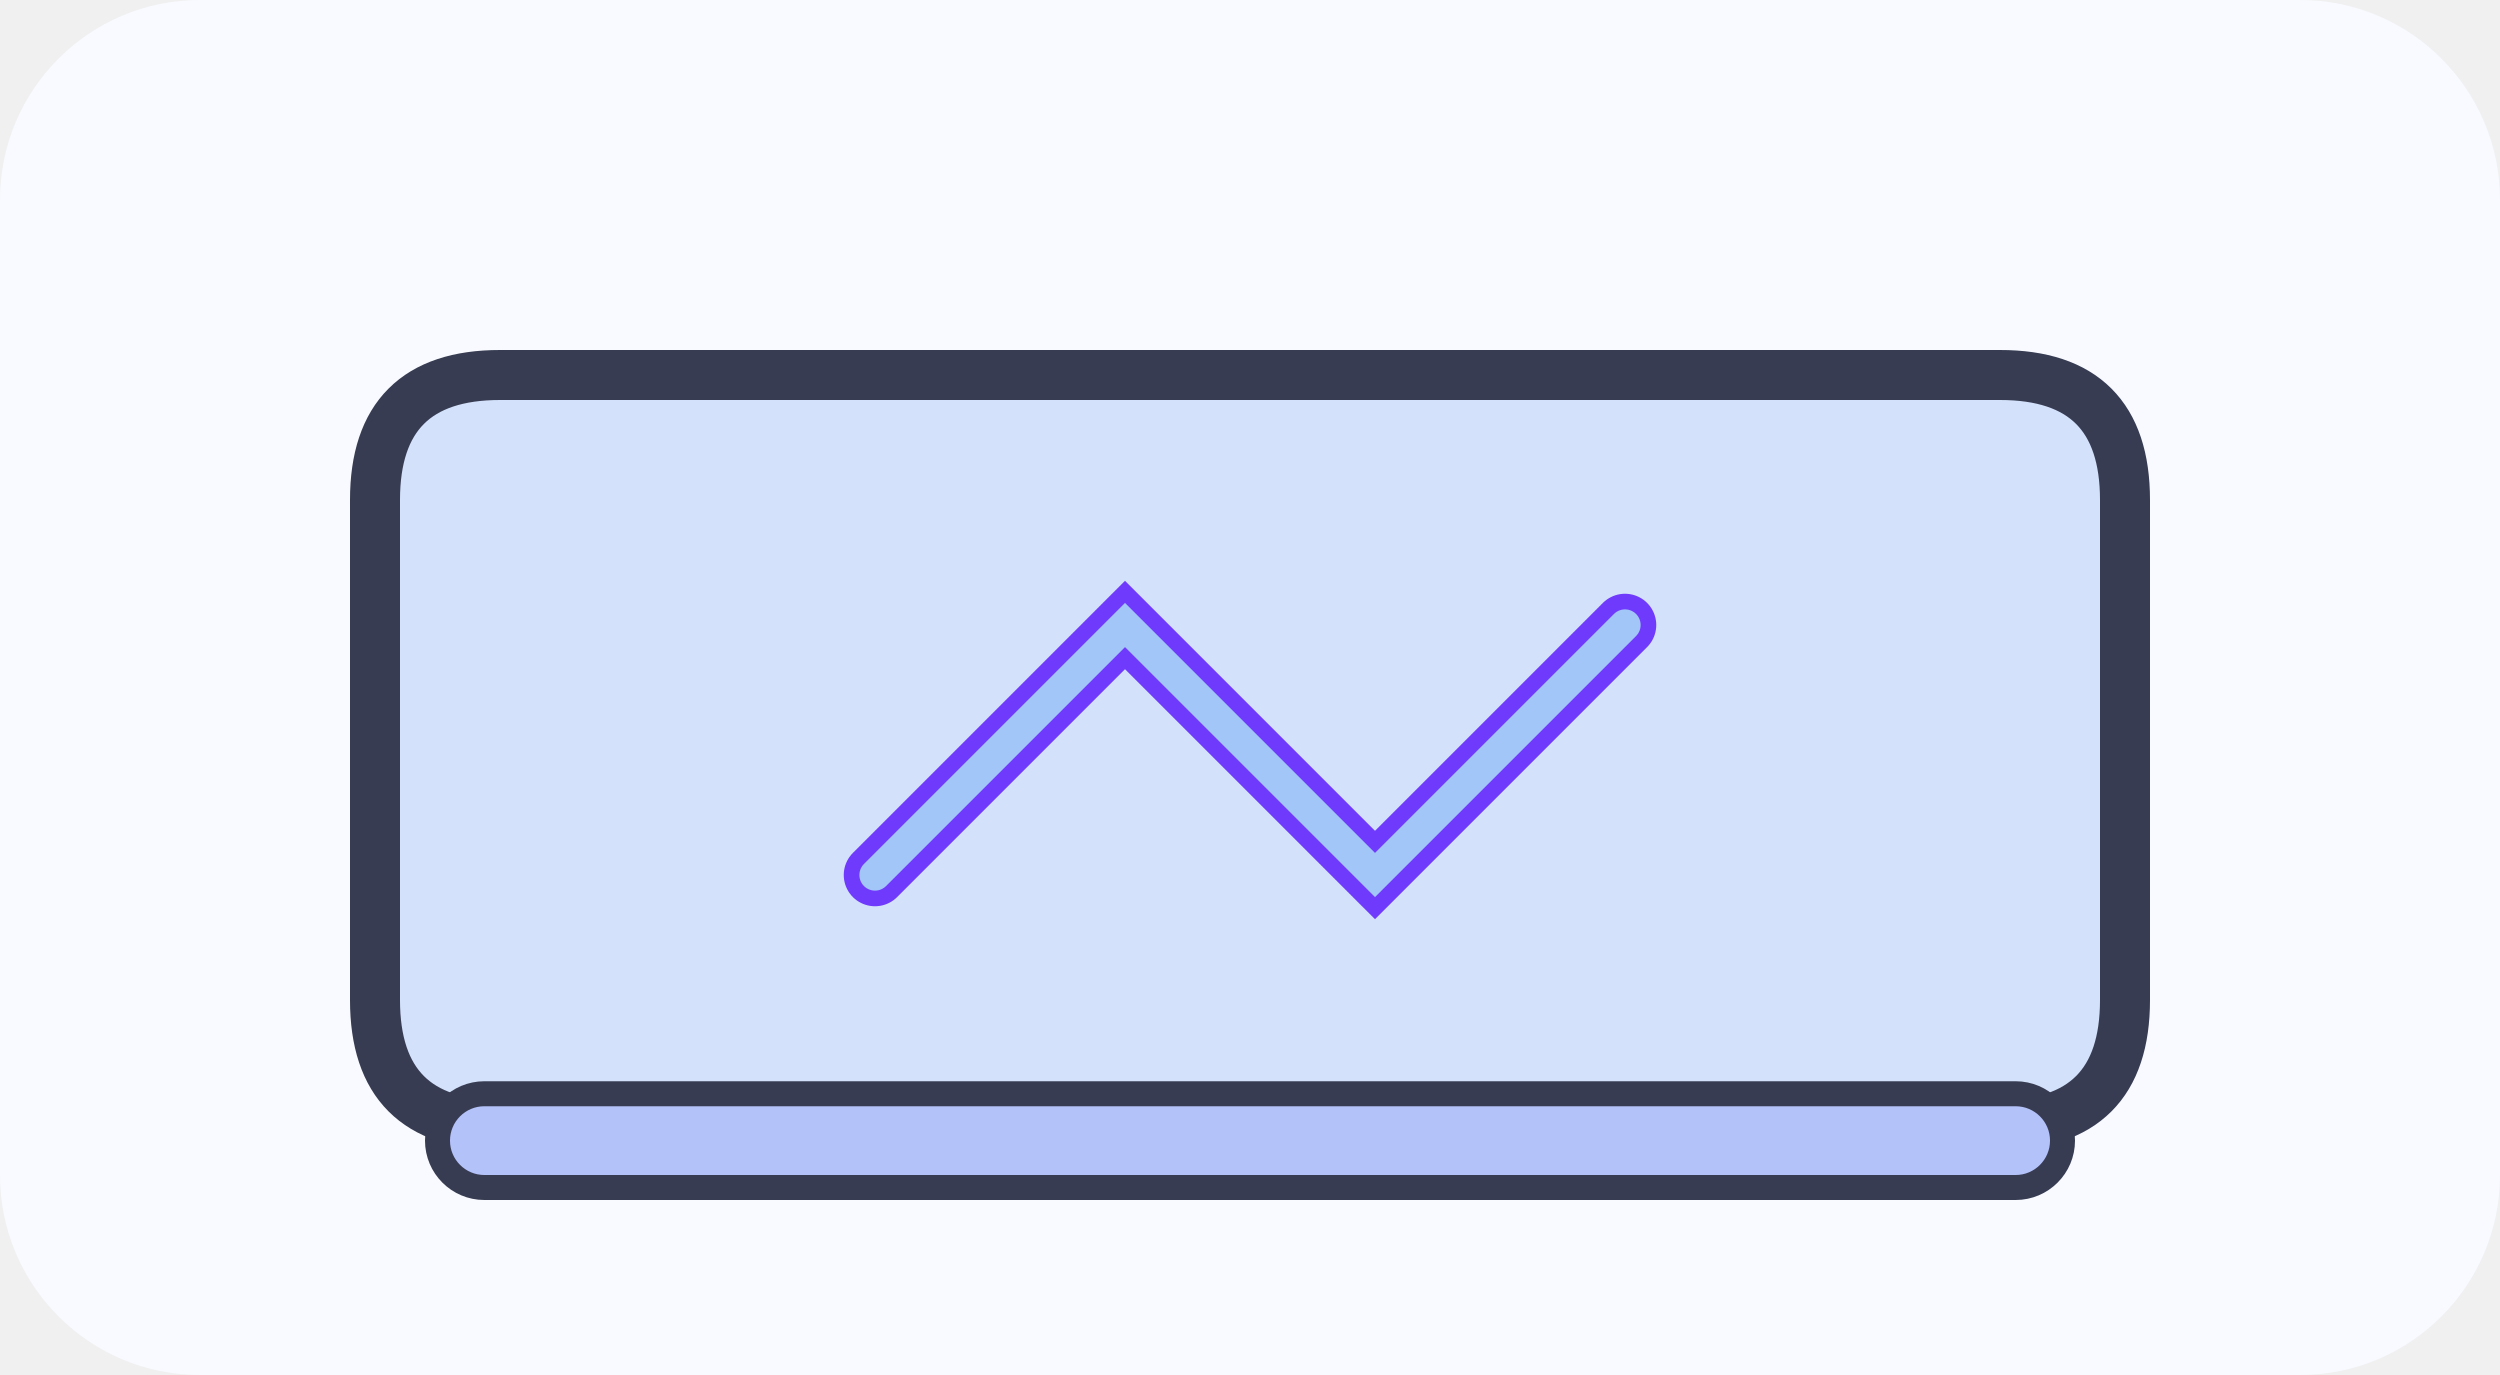
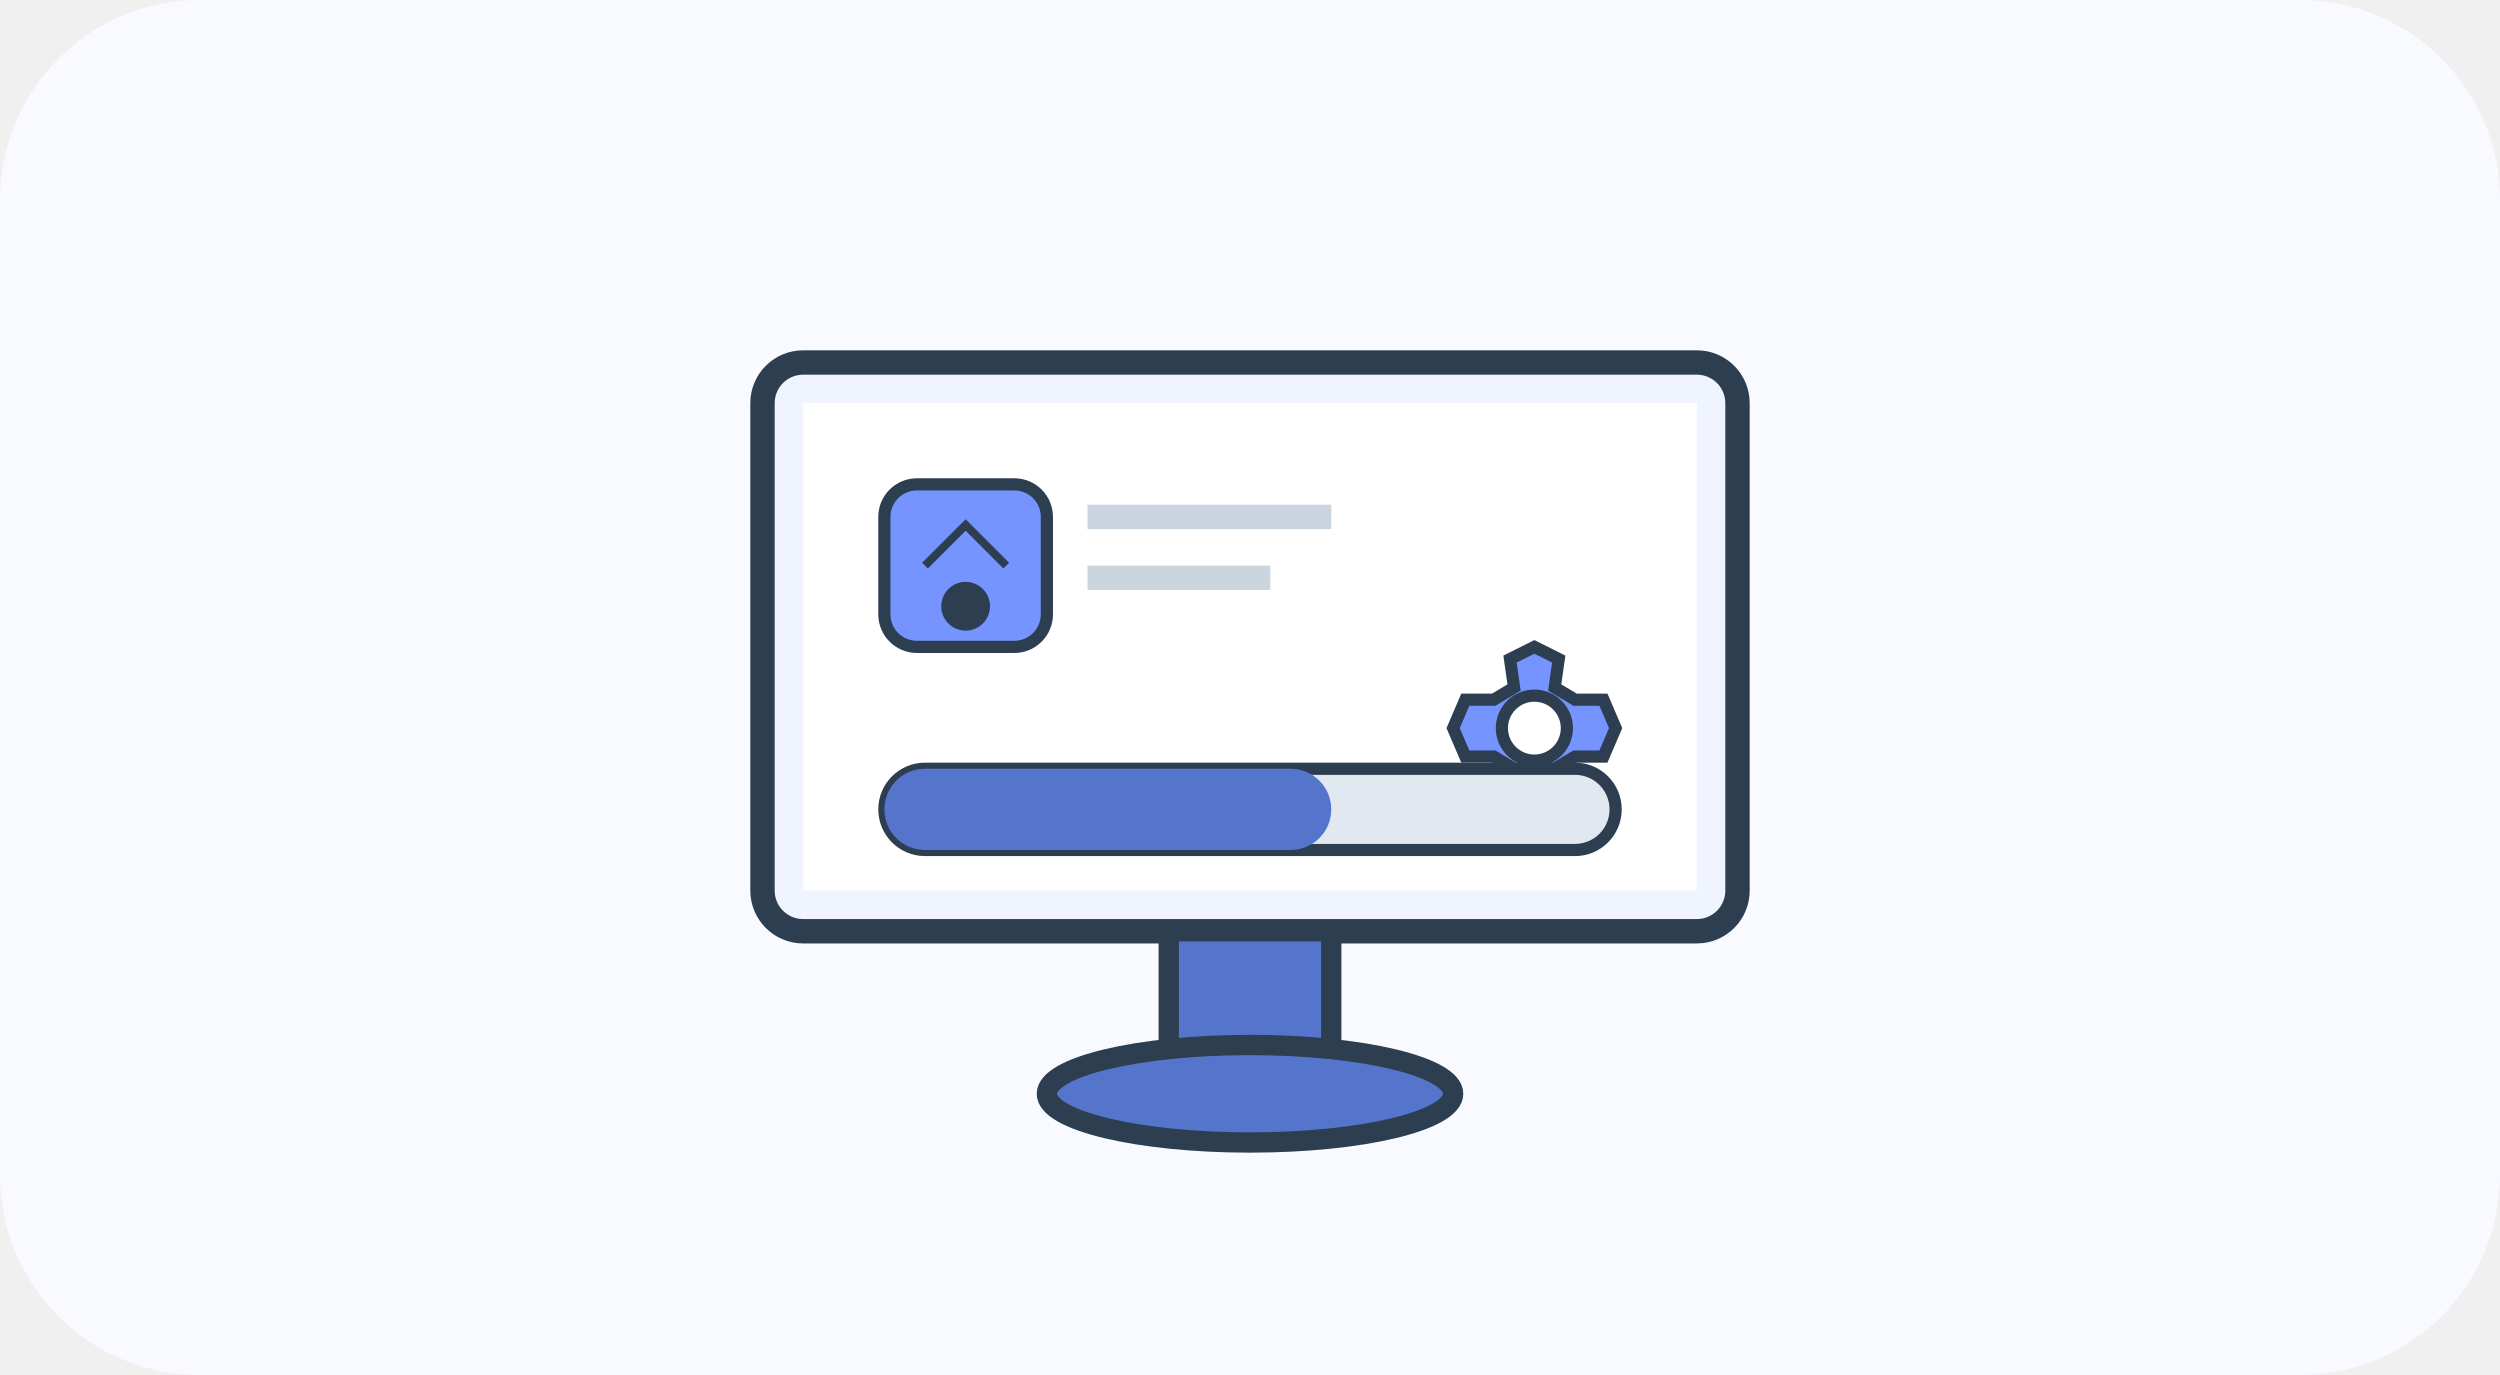
<svg xmlns="http://www.w3.org/2000/svg" viewBox="0 0 400 220" fill="none">
  <rect width="400" height="220" rx="32" fill="#F8FAFF" />
-   <path d="M80 60 L 320 60 Q 340 60, 340 80 L 340 160 Q 340 180, 320 180 L 80 180 Q 60 180, 60 160 L 60 80 Q 60 60, 80 60 Z" fill="#D3E1FA" stroke="#373C52" stroke-width="8" />
-   <rect x="70" y="175" width="260" height="15" rx="7.5" fill="#B4C2FA" stroke="#373C52" stroke-width="4" />
-   <path d="M140 140 L 180 100 L 220 140 L 260 100" stroke="#6F3AFC" stroke-width="10" stroke-linecap="round" fill="none" />
-   <path d="M140 140 L 180 100 L 220 140 L 260 100" stroke="#A3C6F8" stroke-width="5" stroke-linecap="round" fill="none" filter="url(#glow)" />
+   <g transform="translate(200,110) scale(0.65)">
+     <rect x="-120" y="-80" width="240" height="140" rx="10" fill="#f0f4ff" stroke="#2c3e50" stroke-width="6" />
+     <rect x="-110" y="-70" width="220" height="120" fill="white" />
+     <rect x="-20" y="60" width="40" height="35" fill="#5575cc" stroke="#2c3e50" stroke-width="5" />
+     <ellipse cx="0" cy="100" rx="50" ry="12" fill="#5575cc" stroke="#2c3e50" stroke-width="5" />
+     <rect x="-90" y="-50" width="40" height="40" rx="8" fill="#7694ff" stroke="#2c3e50" stroke-width="3" />
+     <g stroke="#2c3e50" stroke-width="2" fill="none">
+       <path d="M-80 -30 L-70 -40 L-60 -30" />
+       <circle cx="-70" cy="-20" r="5" fill="#2c3e50" />
+     </g>
+     <rect x="-40" y="-45" width="60" height="6" fill="#cbd5e0" />
+     <rect x="-40" y="-30" width="45" height="6" fill="#cbd5e0" />
+     <g transform="translate(70,10)">
+       <path d="M0,-20 L6,-17 L5,-10 L10,-7 L17,-7 L20,0 L17,7 L10,7 L5,10 L6,17 L0,20 L-6,17 L-5,10 L-10,7 L-17,7 L-20,0 L-17,-7 L-10,-7 L-5,-10 L-6,-17 Z" fill="#7694ff" stroke="#2c3e50" stroke-width="3" />
+       <circle cx="0" cy="0" r="8" fill="white" stroke="#2c3e50" stroke-width="3" />
+     </g>
+     <rect x="-90" y="20" width="180" height="20" rx="10" fill="#e2e8f0" stroke="#2c3e50" stroke-width="3" />
+     <rect x="-90" y="20" width="110" height="20" rx="10" fill="#5575cc" />
+   </g>
</svg>
